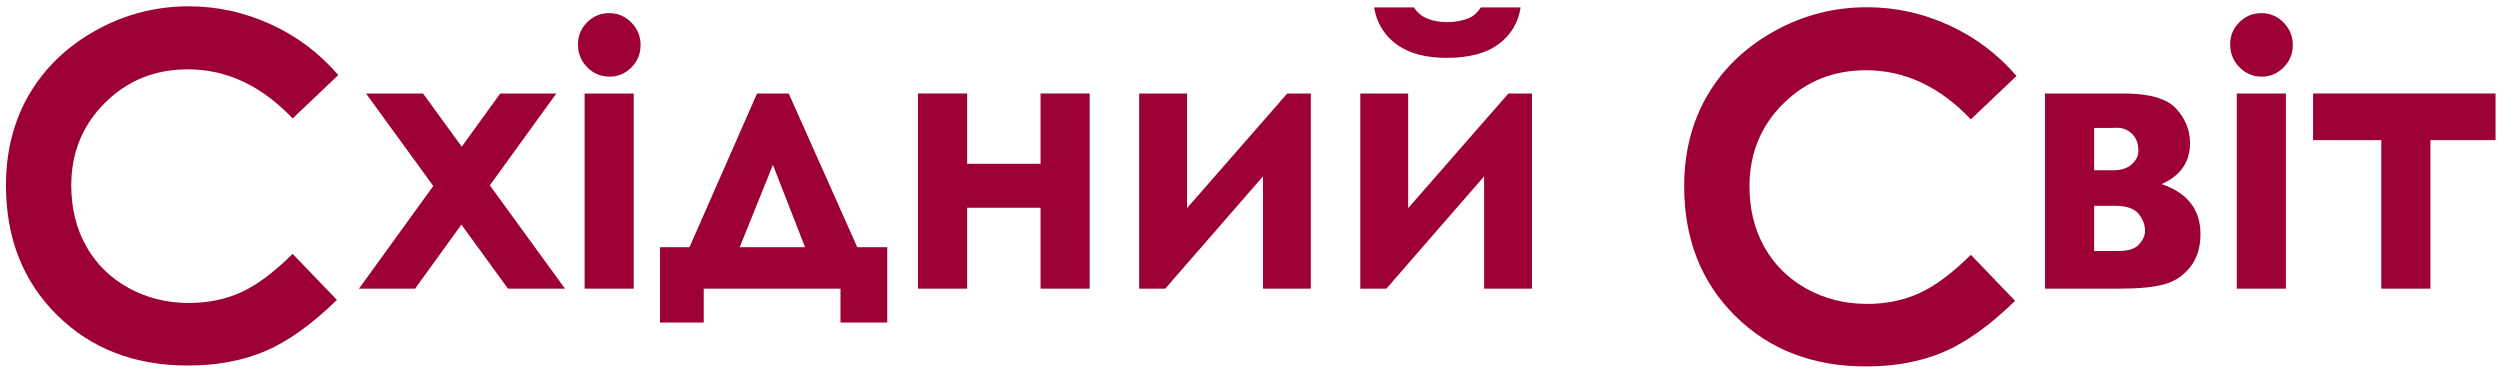
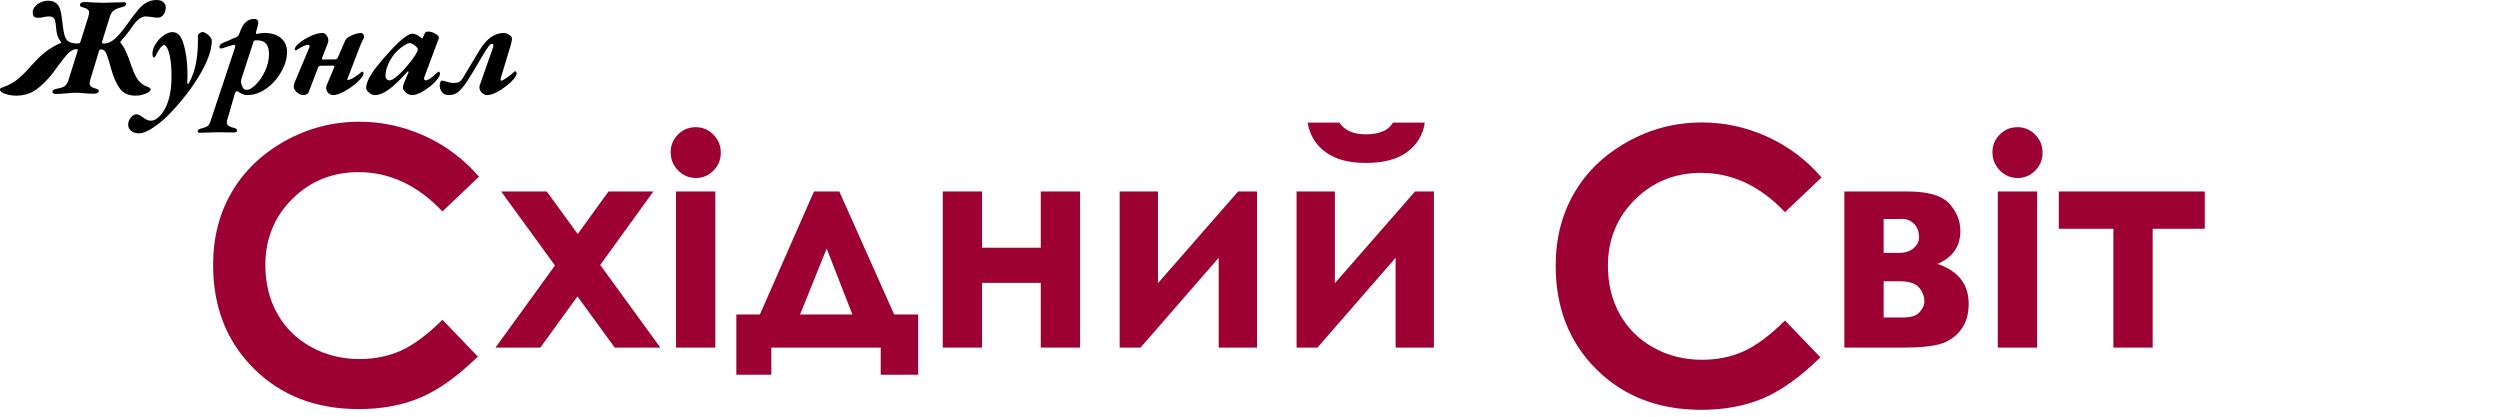
- <svg xmlns="http://www.w3.org/2000/svg" width="240" height="36" viewBox="0 0 240 36" fill="none">
-   <path d="M32.477 7.203L28.093 11.37C25.11 8.228 21.755 6.656 18.027 6.656C14.88 6.656 12.229 7.729 10.074 9.873C7.919 12.018 6.841 14.661 6.841 17.803C6.841 19.992 7.319 21.937 8.274 23.634C9.228 25.332 10.577 26.665 12.323 27.633C14.067 28.601 16.007 29.085 18.139 29.085C19.957 29.085 21.621 28.747 23.127 28.068C24.632 27.391 26.288 26.158 28.093 24.372L32.344 28.792C29.911 31.16 27.612 32.8 25.448 33.716C23.284 34.632 20.813 35.089 18.037 35.089C12.918 35.089 8.726 33.471 5.465 30.235C2.204 26.998 0.573 22.851 0.573 17.792C0.573 14.519 1.315 11.61 2.801 9.065C4.286 6.522 6.413 4.476 9.182 2.928C11.95 1.38 14.932 0.606 18.126 0.606C20.842 0.606 23.458 1.179 25.973 2.322C28.489 3.467 30.657 5.094 32.477 7.203Z" fill="#9D0032" />
-   <path d="M35.136 8.976H40.612L44.327 14.082L48.022 8.976H53.406L47.025 17.792L54.24 27.709H48.764L44.294 21.564L39.847 27.709H34.462L41.595 17.855L35.136 8.976Z" fill="#9D0032" />
-   <path d="M58.481 1.262C59.308 1.262 60.016 1.561 60.608 2.157C61.199 2.754 61.495 3.477 61.495 4.327C61.495 5.165 61.203 5.879 60.617 6.471C60.031 7.062 59.331 7.358 58.516 7.358C57.677 7.358 56.962 7.056 56.371 6.453C55.779 5.851 55.484 5.119 55.484 4.259C55.484 3.432 55.776 2.726 56.362 2.141C56.948 1.555 57.653 1.262 58.481 1.262ZM56.123 8.976H60.839V27.71H56.123V8.976Z" fill="#9D0032" />
-   <path d="M67.558 27.71V30.965H63.36V23.732H66.189L72.678 8.976H75.718L82.297 23.732H85.177V30.965H80.686V27.71H67.558ZM77.286 23.732L74.2 15.83L71.01 23.732H77.286Z" fill="#9D0032" />
-   <path d="M92.846 15.726H99.894V8.976H104.61V27.71H99.894V19.944H92.846V27.71H88.131V8.976H92.846V15.726Z" fill="#9D0032" />
-   <path d="M111.864 27.71H109.36V8.976H113.955V19.979L123.576 8.976H125.839V27.71H121.244V16.931L111.864 27.71Z" fill="#9D0032" />
-   <path d="M133.093 27.71H130.589V8.976H135.184V19.979L144.805 8.976H147.068V27.71H142.473V16.931L133.093 27.71ZM131.919 0.711H135.736C136.035 1.183 136.453 1.535 136.988 1.77C137.523 2.005 138.177 2.123 138.949 2.123C139.731 2.123 140.44 1.986 141.073 1.71C141.488 1.526 141.851 1.193 142.161 0.711H145.979C145.76 2.169 145.06 3.34 143.88 4.224C142.7 5.108 141.05 5.55 138.931 5.55C137.503 5.55 136.308 5.352 135.347 4.956C134.385 4.56 133.611 3.994 133.024 3.26C132.437 2.525 132.068 1.676 131.919 0.711Z" fill="#9D0032" />
-   <path d="M193.586 7.291L189.201 11.458C186.219 8.316 182.864 6.744 179.135 6.744C175.989 6.744 173.338 7.817 171.182 9.961C169.027 12.107 167.95 14.749 167.95 17.892C167.95 20.081 168.428 22.025 169.382 23.722C170.336 25.42 171.686 26.753 173.431 27.722C175.176 28.689 177.115 29.174 179.247 29.174C181.066 29.174 182.729 28.835 184.235 28.157C185.741 27.48 187.396 26.246 189.201 24.461L193.451 28.881C191.019 31.247 188.721 32.889 186.556 33.803C184.392 34.72 181.922 35.177 179.145 35.177C174.026 35.177 169.834 33.56 166.574 30.323C163.312 27.087 161.682 22.939 161.682 17.881C161.682 14.608 162.424 11.698 163.909 9.154C165.394 6.61 167.521 4.565 170.29 3.016C173.059 1.469 176.04 0.695 179.234 0.695C181.951 0.695 184.566 1.267 187.082 2.41C189.597 3.556 191.764 5.182 193.586 7.291Z" fill="#9D0032" />
-   <path d="M196.321 27.71V8.976H203.869C206.345 8.976 208.026 9.461 208.913 10.431C209.799 11.4 210.242 12.5 210.242 13.728C210.242 15.553 209.333 16.868 207.513 17.671C210.001 18.521 211.244 20.122 211.244 22.476C211.244 23.749 210.916 24.803 210.26 25.635C209.603 26.468 208.771 27.02 207.764 27.297C206.756 27.572 205.348 27.709 203.54 27.709H196.321V27.71ZM201.036 16.346H202.857C203.632 16.346 204.231 16.154 204.653 15.769C205.075 15.385 205.286 14.958 205.286 14.486C205.286 13.786 205.083 13.241 204.679 12.85C204.274 12.46 203.794 12.265 203.239 12.265L202.632 12.282H201.036V16.346ZM201.036 24.094H203.411C204.335 24.094 204.986 23.879 205.361 23.448C205.737 23.019 205.925 22.596 205.925 22.183C205.925 21.575 205.713 21.018 205.292 20.512C204.87 20.008 204.11 19.755 203.012 19.755H201.036V24.094Z" fill="#9D0032" />
-   <path d="M217.092 1.262C217.919 1.262 218.628 1.561 219.219 2.157C219.811 2.754 220.107 3.477 220.107 4.327C220.107 5.165 219.814 5.879 219.228 6.471C218.643 7.062 217.942 7.358 217.127 7.358C216.289 7.358 215.574 7.056 214.982 6.453C214.391 5.851 214.095 5.119 214.095 4.259C214.095 3.432 214.388 2.726 214.974 2.141C215.559 1.555 216.265 1.262 217.092 1.262ZM214.734 8.976H219.45V27.71H214.734V8.976Z" fill="#9D0032" />
-   <path d="M239.573 8.976V13.453H233.32V27.71H228.604V13.453H222.057V8.976H239.573Z" fill="#9D0032" />
+ <svg xmlns="http://www.w3.org/2000/svg" width="300" height="50" viewBox="0 0 300 50" fill="none">
+   <path d="M57.477 21.203L53.093 25.37C50.11 22.227 46.755 20.656 43.027 20.656C39.88 20.656 37.229 21.729 35.074 23.873C32.919 26.018 31.841 28.661 31.841 31.803C31.841 33.992 32.319 35.937 33.274 37.634C34.228 39.332 35.577 40.665 37.323 41.633C39.067 42.6 41.007 43.085 43.139 43.085C44.958 43.085 46.621 42.746 48.127 42.068C49.632 41.391 51.288 40.158 53.093 38.372L57.344 42.792C54.911 45.16 52.612 46.8 50.448 47.716C48.284 48.632 45.813 49.089 43.037 49.089C37.917 49.089 33.726 47.471 30.465 44.235C27.203 40.998 25.573 36.851 25.573 31.792C25.573 28.519 26.315 25.609 27.801 23.065C29.286 20.522 31.413 18.476 34.182 16.928C36.95 15.38 39.932 14.606 43.126 14.606C45.842 14.606 48.458 15.178 50.973 16.322C53.489 17.467 55.657 19.094 57.477 21.203Z" fill="#9D0032" />
+   <path d="M60.136 22.976H65.612L69.326 28.082L73.022 22.976H78.406L72.025 31.792L79.24 41.709H73.764L69.294 35.564L64.847 41.709H59.462L66.595 31.855L60.136 22.976Z" fill="#9D0032" />
+   <path d="M83.481 15.261C84.308 15.261 85.016 15.561 85.608 16.157C86.199 16.754 86.495 17.477 86.495 18.327C86.495 19.165 86.203 19.879 85.617 20.471C85.031 21.062 84.331 21.358 83.516 21.358C82.677 21.358 81.962 21.056 81.371 20.453C80.779 19.851 80.484 19.119 80.484 18.258C80.484 17.432 80.776 16.726 81.362 16.14C81.948 15.555 82.653 15.261 83.481 15.261ZM81.123 22.976H85.839V41.71H81.123V22.976Z" fill="#9D0032" />
+   <path d="M92.558 41.71V44.965H88.36V37.732H91.189L97.678 22.976H100.718L107.297 37.732H110.177V44.965H105.686V41.71H92.558ZM102.286 37.732L99.2 29.83L96.01 37.732H102.286Z" fill="#9D0032" />
+   <path d="M117.846 29.726H124.894V22.976H129.61V41.71H124.894V33.944H117.846V41.71H113.131V22.976H117.846V29.726Z" fill="#9D0032" />
+   <path d="M136.864 41.71H134.36V22.976H138.955V33.979L148.576 22.976H150.839V41.71H146.244V30.931L136.864 41.71Z" fill="#9D0032" />
+   <path d="M158.093 41.71H155.589V22.976H160.184V33.979L169.805 22.976H172.068V41.71H167.473V30.931L158.093 41.71ZM156.919 14.711H160.736C161.035 15.182 161.453 15.535 161.988 15.77C162.523 16.005 163.177 16.123 163.949 16.123C164.731 16.123 165.44 15.986 166.073 15.71C166.488 15.526 166.851 15.193 167.161 14.711H170.979C170.76 16.169 170.06 17.34 168.88 18.224C167.7 19.108 166.05 19.55 163.931 19.55C162.503 19.55 161.308 19.352 160.347 18.956C159.385 18.559 158.611 17.994 158.024 17.26C157.437 16.525 157.068 15.676 156.919 14.711Z" fill="#9D0032" />
+   <path d="M218.586 21.291L214.201 25.458C211.219 22.315 207.864 20.744 204.135 20.744C200.989 20.744 198.338 21.817 196.182 23.961C194.027 26.107 192.95 28.749 192.95 31.892C192.95 34.081 193.428 36.025 194.382 37.722C195.336 39.42 196.686 40.753 198.431 41.721C200.176 42.689 202.115 43.173 204.247 43.173C206.066 43.173 207.729 42.835 209.235 42.157C210.741 41.48 212.396 40.246 214.201 38.461L218.451 42.881C216.019 45.247 213.721 46.889 211.556 47.803C209.392 48.72 206.922 49.177 204.145 49.177C199.026 49.177 194.834 47.56 191.574 44.323C188.312 41.087 186.682 36.939 186.682 31.881C186.682 28.608 187.424 25.698 188.909 23.154C190.394 20.61 192.521 18.564 195.29 17.016C198.059 15.469 201.04 14.695 204.234 14.695C206.951 14.695 209.566 15.267 212.082 16.41C214.597 17.556 216.764 19.182 218.586 21.291Z" fill="#9D0032" />
+   <path d="M221.321 41.71V22.976H228.869C231.345 22.976 233.026 23.461 233.913 24.431C234.799 25.4 235.242 26.5 235.242 27.728C235.242 29.553 234.333 30.868 232.513 31.671C235.001 32.521 236.244 34.122 236.244 36.476C236.244 37.749 235.916 38.803 235.26 39.635C234.603 40.467 233.771 41.02 232.764 41.297C231.756 41.572 230.348 41.709 228.54 41.709H221.321V41.71ZM226.036 30.346H227.857C228.632 30.346 229.231 30.154 229.653 29.769C230.075 29.385 230.286 28.957 230.286 28.486C230.286 27.786 230.083 27.241 229.679 26.85C229.274 26.46 228.794 26.265 228.239 26.265L227.632 26.282H226.036V30.346ZM226.036 38.094H228.411C229.335 38.094 229.986 37.879 230.361 37.448C230.737 37.019 230.925 36.596 230.925 36.183C230.925 35.574 230.713 35.018 230.292 34.512C229.87 34.008 229.11 33.755 228.012 33.755H226.036V38.094Z" fill="#9D0032" />
+   <path d="M242.092 15.261C242.919 15.261 243.628 15.561 244.219 16.157C244.811 16.754 245.107 17.477 245.107 18.327C245.107 19.165 244.814 19.879 244.228 20.471C243.643 21.062 242.942 21.358 242.127 21.358C241.289 21.358 240.574 21.056 239.982 20.453C239.391 19.851 239.095 19.119 239.095 18.258C239.095 17.432 239.388 16.726 239.974 16.14C240.559 15.555 241.265 15.261 242.092 15.261ZM239.734 22.976H244.45V41.71H239.734V22.976Z" fill="#9D0032" />
+   <path d="M264.573 22.976V27.453H258.32V41.71H253.604V27.453H247.057V22.976H264.573Z" fill="#9D0032" />
+   <path d="M1.931 11.479C1.479 11.479 1.045 11.406 0.627 11.262C0.209 11.117 0 10.95 0 10.761C0 10.672 0.028 10.611 0.085 10.578C0.13 10.544 0.181 10.522 0.237 10.511C0.294 10.489 0.339 10.472 0.373 10.461C1.095 10.205 1.705 9.866 2.202 9.443C2.699 9.021 3.258 8.453 3.879 7.741C4.376 7.174 4.89 6.679 5.421 6.257C5.963 5.834 6.562 5.478 7.217 5.189C7.228 5.189 7.251 5.183 7.284 5.172C7.33 5.15 7.352 5.128 7.352 5.105C7.352 5.083 7.335 5.05 7.301 5.005C7.121 4.772 6.991 4.544 6.912 4.321C6.833 4.099 6.776 3.798 6.742 3.42C6.708 3.02 6.669 2.725 6.624 2.536C6.579 2.336 6.494 2.191 6.37 2.102C6.257 2.013 6.076 1.969 5.828 1.969C5.748 1.969 5.641 1.98 5.506 2.002C5.381 2.024 5.285 2.041 5.218 2.052C5.014 2.108 4.822 2.136 4.642 2.136C4.382 2.136 4.196 2.091 4.083 2.002C3.981 1.902 3.93 1.713 3.93 1.435C3.93 1.212 4.021 0.995 4.201 0.784C4.382 0.573 4.613 0.406 4.896 0.284C5.178 0.15 5.46 0.083 5.743 0.083C6.183 0.083 6.516 0.184 6.742 0.384C6.979 0.573 7.143 0.845 7.234 1.201C7.335 1.546 7.42 2.041 7.488 2.686C7.567 3.42 7.657 3.954 7.759 4.288C7.86 4.621 8.03 4.861 8.267 5.005C8.504 5.15 8.877 5.222 9.385 5.222C9.532 5.222 9.628 5.133 9.673 4.955L10.605 1.985C10.661 1.763 10.69 1.602 10.69 1.502C10.69 1.335 10.627 1.207 10.503 1.118C10.379 1.018 10.159 0.929 9.842 0.851C9.639 0.795 9.56 0.678 9.605 0.501C9.628 0.434 9.679 0.378 9.758 0.334C9.848 0.278 9.933 0.25 10.012 0.25C10.418 0.25 10.842 0.267 11.282 0.3C11.802 0.323 12.175 0.334 12.4 0.334C12.604 0.334 12.999 0.323 13.586 0.3C14.174 0.278 14.603 0.267 14.874 0.267C14.964 0.267 15.032 0.289 15.077 0.334C15.122 0.367 15.139 0.423 15.128 0.501C15.094 0.601 15.043 0.678 14.975 0.734C14.908 0.779 14.8 0.818 14.653 0.851C14.168 0.973 13.829 1.112 13.637 1.268C13.445 1.413 13.293 1.657 13.18 2.002L12.299 4.838C12.265 4.938 12.248 5.016 12.248 5.072C12.248 5.15 12.265 5.194 12.299 5.205C12.344 5.217 12.417 5.222 12.519 5.222C12.937 5.222 13.366 5.027 13.806 4.638C14.247 4.238 14.749 3.637 15.314 2.836C15.834 2.113 16.252 1.563 16.568 1.185C16.884 0.806 17.217 0.517 17.567 0.317C17.929 0.106 18.335 0 18.787 0C19.148 0 19.419 0.083 19.6 0.25C19.792 0.417 19.888 0.634 19.888 0.901C19.888 1.224 19.798 1.507 19.617 1.752C19.448 1.997 19.216 2.119 18.922 2.119C18.708 2.119 18.459 2.091 18.177 2.035C17.838 1.991 17.613 1.969 17.5 1.969C16.969 1.969 16.432 2.369 15.89 3.17C15.642 3.537 15.421 3.837 15.229 4.071C15.049 4.304 14.817 4.577 14.535 4.888C14.479 4.966 14.445 5.022 14.433 5.055C14.422 5.078 14.433 5.105 14.467 5.139C14.727 5.45 14.941 5.8 15.111 6.19C15.292 6.579 15.472 7.046 15.653 7.591L15.856 8.142C16.071 8.765 16.319 9.265 16.602 9.643C16.895 10.01 17.296 10.283 17.805 10.461C17.985 10.528 18.076 10.617 18.076 10.728C18.076 10.828 17.991 10.939 17.821 11.062C17.663 11.173 17.443 11.267 17.161 11.345C16.89 11.434 16.59 11.479 16.263 11.479C15.427 11.479 14.8 11.195 14.383 10.628C13.965 10.06 13.62 9.287 13.349 8.309L13.23 7.875C13.061 7.263 12.92 6.818 12.807 6.54C12.694 6.251 12.547 6.062 12.367 5.973C12.287 5.94 12.191 5.923 12.079 5.923C11.988 5.923 11.915 6.012 11.858 6.19L10.842 9.543C10.786 9.743 10.757 9.899 10.757 10.01C10.757 10.166 10.814 10.294 10.927 10.394C11.051 10.483 11.254 10.567 11.537 10.644C11.661 10.689 11.751 10.733 11.807 10.778C11.864 10.822 11.881 10.889 11.858 10.978C11.836 11.056 11.768 11.123 11.655 11.178C11.542 11.223 11.424 11.245 11.299 11.245C10.893 11.245 10.43 11.223 9.91 11.178C9.605 11.145 9.306 11.128 9.012 11.128C8.843 11.128 8.544 11.15 8.114 11.195C7.459 11.251 6.974 11.278 6.658 11.278C6.556 11.278 6.466 11.251 6.387 11.195C6.308 11.139 6.274 11.073 6.285 10.995C6.33 10.817 6.516 10.7 6.844 10.644C7.296 10.567 7.612 10.455 7.793 10.311C7.973 10.166 8.12 9.916 8.233 9.56L9.3 6.156L9.334 6.006C9.334 5.94 9.3 5.906 9.233 5.906H9.114C9.012 5.906 8.933 5.917 8.877 5.94C8.583 6.051 8.306 6.251 8.047 6.54C7.787 6.829 7.431 7.28 6.979 7.892C6.754 8.214 6.55 8.492 6.37 8.726C5.715 9.571 5.043 10.244 4.354 10.745C3.665 11.234 2.857 11.479 1.931 11.479Z" fill="black" />
+   <path d="M16.635 16C16.297 16 16.003 15.905 15.754 15.716C15.506 15.538 15.382 15.283 15.382 14.949C15.382 14.649 15.489 14.365 15.704 14.098C15.907 13.842 16.138 13.714 16.398 13.714C16.568 13.714 16.827 13.842 17.177 14.098C17.347 14.22 17.499 14.315 17.635 14.382C17.782 14.448 17.94 14.482 18.109 14.482C18.448 14.482 18.781 14.315 19.109 13.981C19.447 13.659 19.735 13.225 19.973 12.68C20.379 11.768 20.582 10.589 20.582 9.143C20.582 8.286 20.532 7.58 20.43 7.024C20.34 6.457 20.221 6.045 20.074 5.789C19.939 5.534 19.809 5.406 19.685 5.406C19.549 5.406 19.391 5.534 19.21 5.789C19.03 6.045 18.883 6.29 18.77 6.523C18.657 6.779 18.55 6.907 18.448 6.907C18.414 6.907 18.38 6.863 18.346 6.774C18.312 6.685 18.296 6.574 18.296 6.44C18.296 6.051 18.425 5.656 18.685 5.255C18.945 4.844 19.261 4.51 19.634 4.254C20.006 3.987 20.357 3.854 20.684 3.854C21 3.854 21.26 3.96 21.463 4.171C21.667 4.382 21.842 4.705 21.988 5.139C22.327 6.251 22.497 7.508 22.497 8.909C22.497 9.287 22.491 9.582 22.48 9.794V9.86C22.48 10.005 22.502 10.077 22.547 10.077C22.604 10.077 22.666 9.999 22.734 9.844C23.118 9.132 23.389 8.325 23.547 7.424C23.705 6.523 23.773 5.467 23.75 4.254C23.75 4.165 23.818 4.076 23.954 3.987C24.1 3.887 24.219 3.837 24.309 3.837C24.411 3.837 24.552 3.893 24.733 4.004C24.914 4.104 25.072 4.238 25.207 4.405C25.343 4.56 25.41 4.733 25.41 4.922C25.41 5.945 24.976 7.219 24.106 8.742C23.236 10.266 22.084 11.801 20.65 13.347C19.939 14.115 19.216 14.749 18.482 15.249C17.759 15.75 17.143 16 16.635 16Z" fill="black" />
+   <path d="M23.91 15.933C23.854 15.933 23.808 15.917 23.774 15.883C23.729 15.85 23.712 15.805 23.724 15.75C23.735 15.605 23.859 15.499 24.096 15.433C24.469 15.344 24.729 15.249 24.875 15.149C25.022 15.06 25.141 14.888 25.231 14.632L28.111 5.973C28.122 5.928 28.145 5.856 28.179 5.756C28.213 5.656 28.23 5.578 28.23 5.522C28.23 5.4 28.145 5.356 27.976 5.389C27.637 5.478 27.23 5.606 26.756 5.773C26.62 5.806 26.547 5.823 26.536 5.823C26.479 5.823 26.428 5.806 26.383 5.773C26.349 5.728 26.332 5.673 26.332 5.606C26.332 5.417 26.479 5.261 26.773 5.139C26.762 5.139 26.937 5.066 27.298 4.922C27.784 4.699 28.145 4.544 28.382 4.455C28.461 4.421 28.535 4.36 28.602 4.271C28.67 4.171 28.738 4.021 28.806 3.821C28.975 3.298 29.207 2.909 29.5 2.653C29.794 2.397 30.122 2.269 30.483 2.269C30.822 2.269 30.991 2.425 30.991 2.736C30.991 2.825 30.974 2.936 30.94 3.07L30.754 3.721C30.731 3.832 30.72 3.904 30.72 3.937C30.72 3.982 30.726 4.021 30.737 4.054C30.759 4.076 30.782 4.082 30.805 4.071C31.143 3.993 31.448 3.954 31.72 3.954C32.589 3.954 33.261 4.165 33.735 4.588C34.21 5 34.447 5.545 34.447 6.223C34.447 7.002 34.215 7.797 33.752 8.609C33.301 9.421 32.702 10.094 31.957 10.628C31.223 11.15 30.449 11.412 29.636 11.412C29.354 11.412 29.043 11.301 28.704 11.078C28.58 10.989 28.489 10.945 28.433 10.945C28.377 10.945 28.326 10.973 28.281 11.028C28.247 11.073 28.207 11.162 28.162 11.295L27.247 14.465C27.225 14.576 27.213 14.649 27.213 14.682C27.213 14.838 27.281 14.971 27.417 15.082C27.563 15.194 27.801 15.288 28.128 15.366C28.343 15.411 28.45 15.522 28.45 15.7C28.45 15.755 28.41 15.8 28.331 15.833C28.264 15.878 28.179 15.9 28.077 15.9C27.693 15.9 27.394 15.894 27.18 15.883L26.18 15.867L25.231 15.9C24.621 15.922 24.181 15.933 23.91 15.933ZM29.636 10.778C29.918 10.778 30.274 10.567 30.703 10.144C31.132 9.721 31.499 9.182 31.804 8.526C32.12 7.858 32.279 7.18 32.279 6.49C32.279 5.389 31.821 4.838 30.906 4.838C30.714 4.838 30.568 4.849 30.466 4.872L29.009 9.343C28.953 9.51 28.924 9.66 28.924 9.794C28.924 9.949 28.958 10.105 29.026 10.261C29.094 10.45 29.167 10.583 29.246 10.661C29.325 10.739 29.455 10.778 29.636 10.778Z" fill="black" />
+   <path d="M36.401 11.412C36.13 11.412 35.864 11.295 35.604 11.062C35.356 10.828 35.237 10.594 35.249 10.361C35.249 10.261 35.282 10.111 35.35 9.91L37.095 5.756C37.129 5.667 37.146 5.595 37.146 5.539C37.146 5.428 37.078 5.372 36.943 5.372C36.818 5.372 36.638 5.428 36.401 5.539C36.163 5.639 35.926 5.778 35.689 5.956C35.621 6.001 35.559 6.023 35.503 6.023C35.412 6.023 35.367 5.984 35.367 5.906C35.367 5.706 35.559 5.45 35.943 5.139C36.327 4.827 36.779 4.555 37.298 4.321C37.829 4.076 38.287 3.954 38.67 3.954C38.874 3.954 39.043 4.049 39.179 4.238C39.326 4.416 39.399 4.621 39.399 4.855C39.399 4.989 39.376 5.105 39.331 5.205L38.654 6.941C38.642 6.963 38.637 6.991 38.637 7.024C38.637 7.102 38.688 7.141 38.789 7.141L40.212 7.124C40.291 7.124 40.353 7.107 40.398 7.074C40.455 7.041 40.506 6.974 40.551 6.874L41.415 4.888C41.494 4.699 41.652 4.538 41.889 4.405C42.138 4.26 42.398 4.149 42.669 4.071C42.94 3.993 43.143 3.954 43.278 3.954C43.414 3.954 43.516 4.004 43.583 4.104C43.662 4.193 43.696 4.321 43.685 4.488C43.685 4.521 43.634 4.633 43.532 4.822C43.431 5.011 43.312 5.272 43.177 5.606L41.754 9.31C41.675 9.454 41.658 9.549 41.703 9.593L41.754 9.61C41.799 9.61 41.861 9.593 41.94 9.56C42.03 9.515 42.087 9.488 42.109 9.477C42.2 9.465 42.386 9.365 42.669 9.176C42.962 8.987 43.199 8.804 43.38 8.626C43.414 8.592 43.448 8.587 43.482 8.609C43.527 8.62 43.566 8.653 43.6 8.709C43.634 8.754 43.645 8.804 43.634 8.859C43.555 9.137 43.29 9.482 42.838 9.894C42.386 10.305 41.884 10.661 41.33 10.961C40.788 11.262 40.336 11.412 39.975 11.412C39.749 11.412 39.551 11.323 39.382 11.145C39.224 10.967 39.145 10.767 39.145 10.544C39.145 10.444 39.162 10.344 39.196 10.244L40.093 8.108L40.127 7.975C40.127 7.908 40.071 7.875 39.958 7.875L38.501 7.892C38.343 7.892 38.236 7.953 38.179 8.075L37.044 11.045C36.999 11.167 36.914 11.256 36.79 11.312C36.677 11.379 36.547 11.412 36.401 11.412Z" fill="black" />
+   <path d="M44.992 11.412C44.754 11.412 44.523 11.317 44.297 11.128C44.06 10.939 43.941 10.75 43.941 10.561C43.941 10.072 44.173 9.477 44.636 8.776C45.099 8.075 45.929 7.08 47.126 5.789C47.623 5.267 48.08 4.844 48.498 4.521C48.927 4.199 49.249 4.038 49.464 4.038C49.757 4.038 50.091 4.182 50.463 4.471C50.554 4.571 50.604 4.621 50.616 4.621H50.65C50.672 4.621 50.689 4.61 50.7 4.588C50.712 4.555 50.723 4.527 50.734 4.505C50.881 4.227 50.966 4.049 50.988 3.971C51.056 3.848 51.197 3.787 51.412 3.787C51.66 3.787 51.931 3.871 52.225 4.038C52.519 4.204 52.666 4.36 52.666 4.505C52.666 4.549 52.654 4.605 52.632 4.672L50.938 9.21C50.904 9.287 50.887 9.354 50.887 9.41C50.887 9.566 50.966 9.643 51.124 9.643C51.248 9.643 51.44 9.549 51.7 9.36C51.971 9.171 52.248 8.932 52.53 8.642C52.564 8.609 52.592 8.592 52.615 8.592C52.671 8.592 52.716 8.62 52.75 8.676C52.784 8.72 52.801 8.781 52.801 8.859C52.801 9.015 52.694 9.232 52.479 9.51C52.276 9.777 52.005 10.049 51.666 10.327C51.248 10.661 50.842 10.928 50.446 11.128C50.051 11.317 49.724 11.412 49.464 11.412C49.204 11.412 48.95 11.312 48.701 11.112C48.464 10.911 48.346 10.706 48.346 10.494C48.346 10.428 48.374 10.3 48.43 10.111C48.453 10.021 48.509 9.877 48.6 9.677C48.69 9.465 48.758 9.304 48.803 9.193L49.006 8.726C49.018 8.715 49.023 8.692 49.023 8.659C49.023 8.615 49.006 8.587 48.972 8.576C48.95 8.564 48.927 8.57 48.905 8.592C48.024 9.571 47.273 10.289 46.652 10.745C46.031 11.189 45.477 11.412 44.992 11.412ZM46.77 9.643C46.962 9.643 47.267 9.465 47.685 9.109C48.103 8.754 48.526 8.314 48.956 7.791C49.317 7.358 49.605 6.974 49.819 6.64C50.034 6.295 50.141 6.051 50.141 5.906C50.141 5.806 50.028 5.661 49.803 5.472C49.543 5.272 49.334 5.172 49.176 5.172C49.006 5.172 48.769 5.272 48.464 5.472C48.159 5.673 47.871 5.906 47.6 6.173C47.239 6.529 46.923 6.991 46.652 7.558C46.392 8.125 46.262 8.626 46.262 9.059C46.262 9.249 46.307 9.393 46.398 9.493C46.488 9.593 46.612 9.643 46.77 9.643Z" fill="black" />
+   <path d="M53.886 11.412C53.468 11.412 53.174 11.278 53.005 11.011C52.824 10.745 52.745 10.455 52.767 10.144C52.813 9.832 52.909 9.677 53.055 9.677C53.146 9.677 53.259 9.699 53.394 9.743C53.53 9.777 53.626 9.805 53.682 9.827C53.953 9.916 54.196 9.96 54.411 9.96C54.693 9.96 54.913 9.921 55.071 9.844C55.241 9.766 55.404 9.593 55.563 9.326L57.528 6.056C58.375 4.655 59.352 3.954 60.458 3.954C60.65 3.954 60.859 4.026 61.085 4.171C61.322 4.316 61.441 4.466 61.441 4.621C61.441 4.744 61.401 4.972 61.322 5.306L60.103 9.326L60.069 9.543C60.069 9.632 60.103 9.677 60.17 9.677C60.283 9.677 60.509 9.554 60.848 9.31C61.187 9.065 61.475 8.831 61.712 8.609C61.757 8.564 61.785 8.542 61.797 8.542C61.853 8.542 61.898 8.57 61.932 8.626C61.977 8.681 62 8.742 62 8.809C61.989 8.965 61.887 9.171 61.695 9.426C61.311 9.894 60.78 10.344 60.103 10.778C59.436 11.201 58.894 11.412 58.476 11.412C58.217 11.412 57.991 11.312 57.799 11.112C57.618 10.9 57.528 10.689 57.528 10.478C57.528 10.4 57.533 10.344 57.545 10.311L59.171 5.673C59.194 5.617 59.205 5.545 59.205 5.456C59.205 5.333 59.148 5.272 59.035 5.272C58.922 5.272 58.809 5.339 58.697 5.472C58.595 5.606 58.493 5.75 58.392 5.906C58.301 6.051 58.239 6.145 58.205 6.19C58.138 6.29 58.059 6.418 57.968 6.574C57.878 6.729 57.782 6.891 57.68 7.057C57.172 7.947 56.709 8.72 56.291 9.376C55.885 10.033 55.534 10.505 55.241 10.795C54.857 11.206 54.405 11.412 53.886 11.412Z" fill="black" />
</svg>
